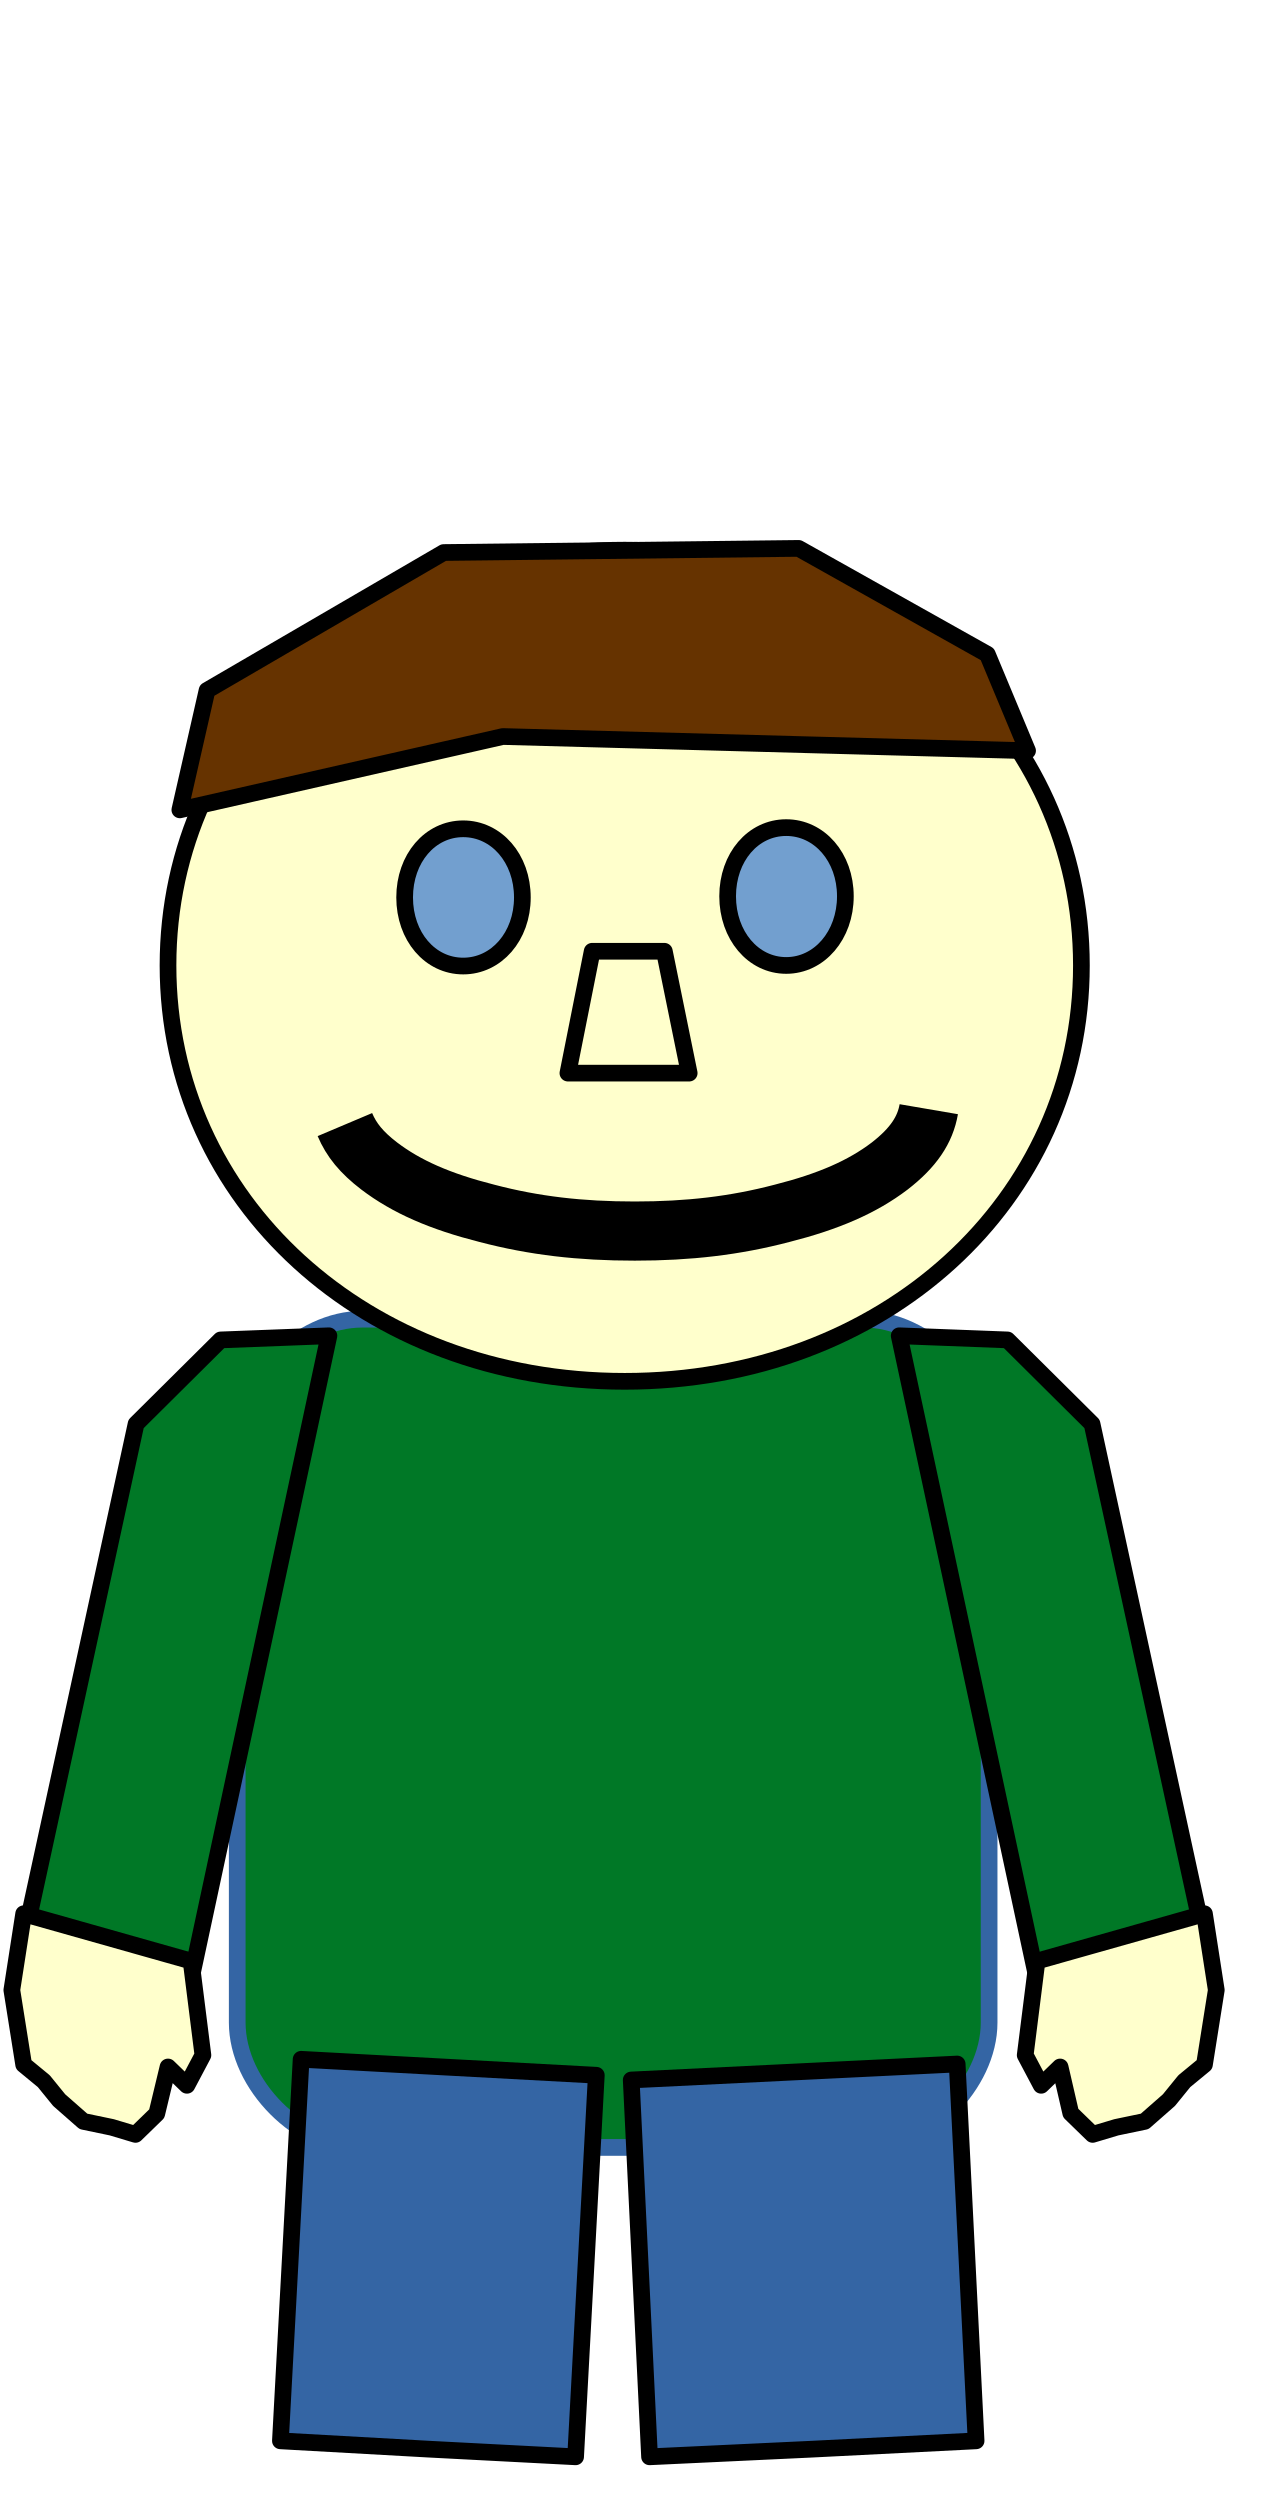
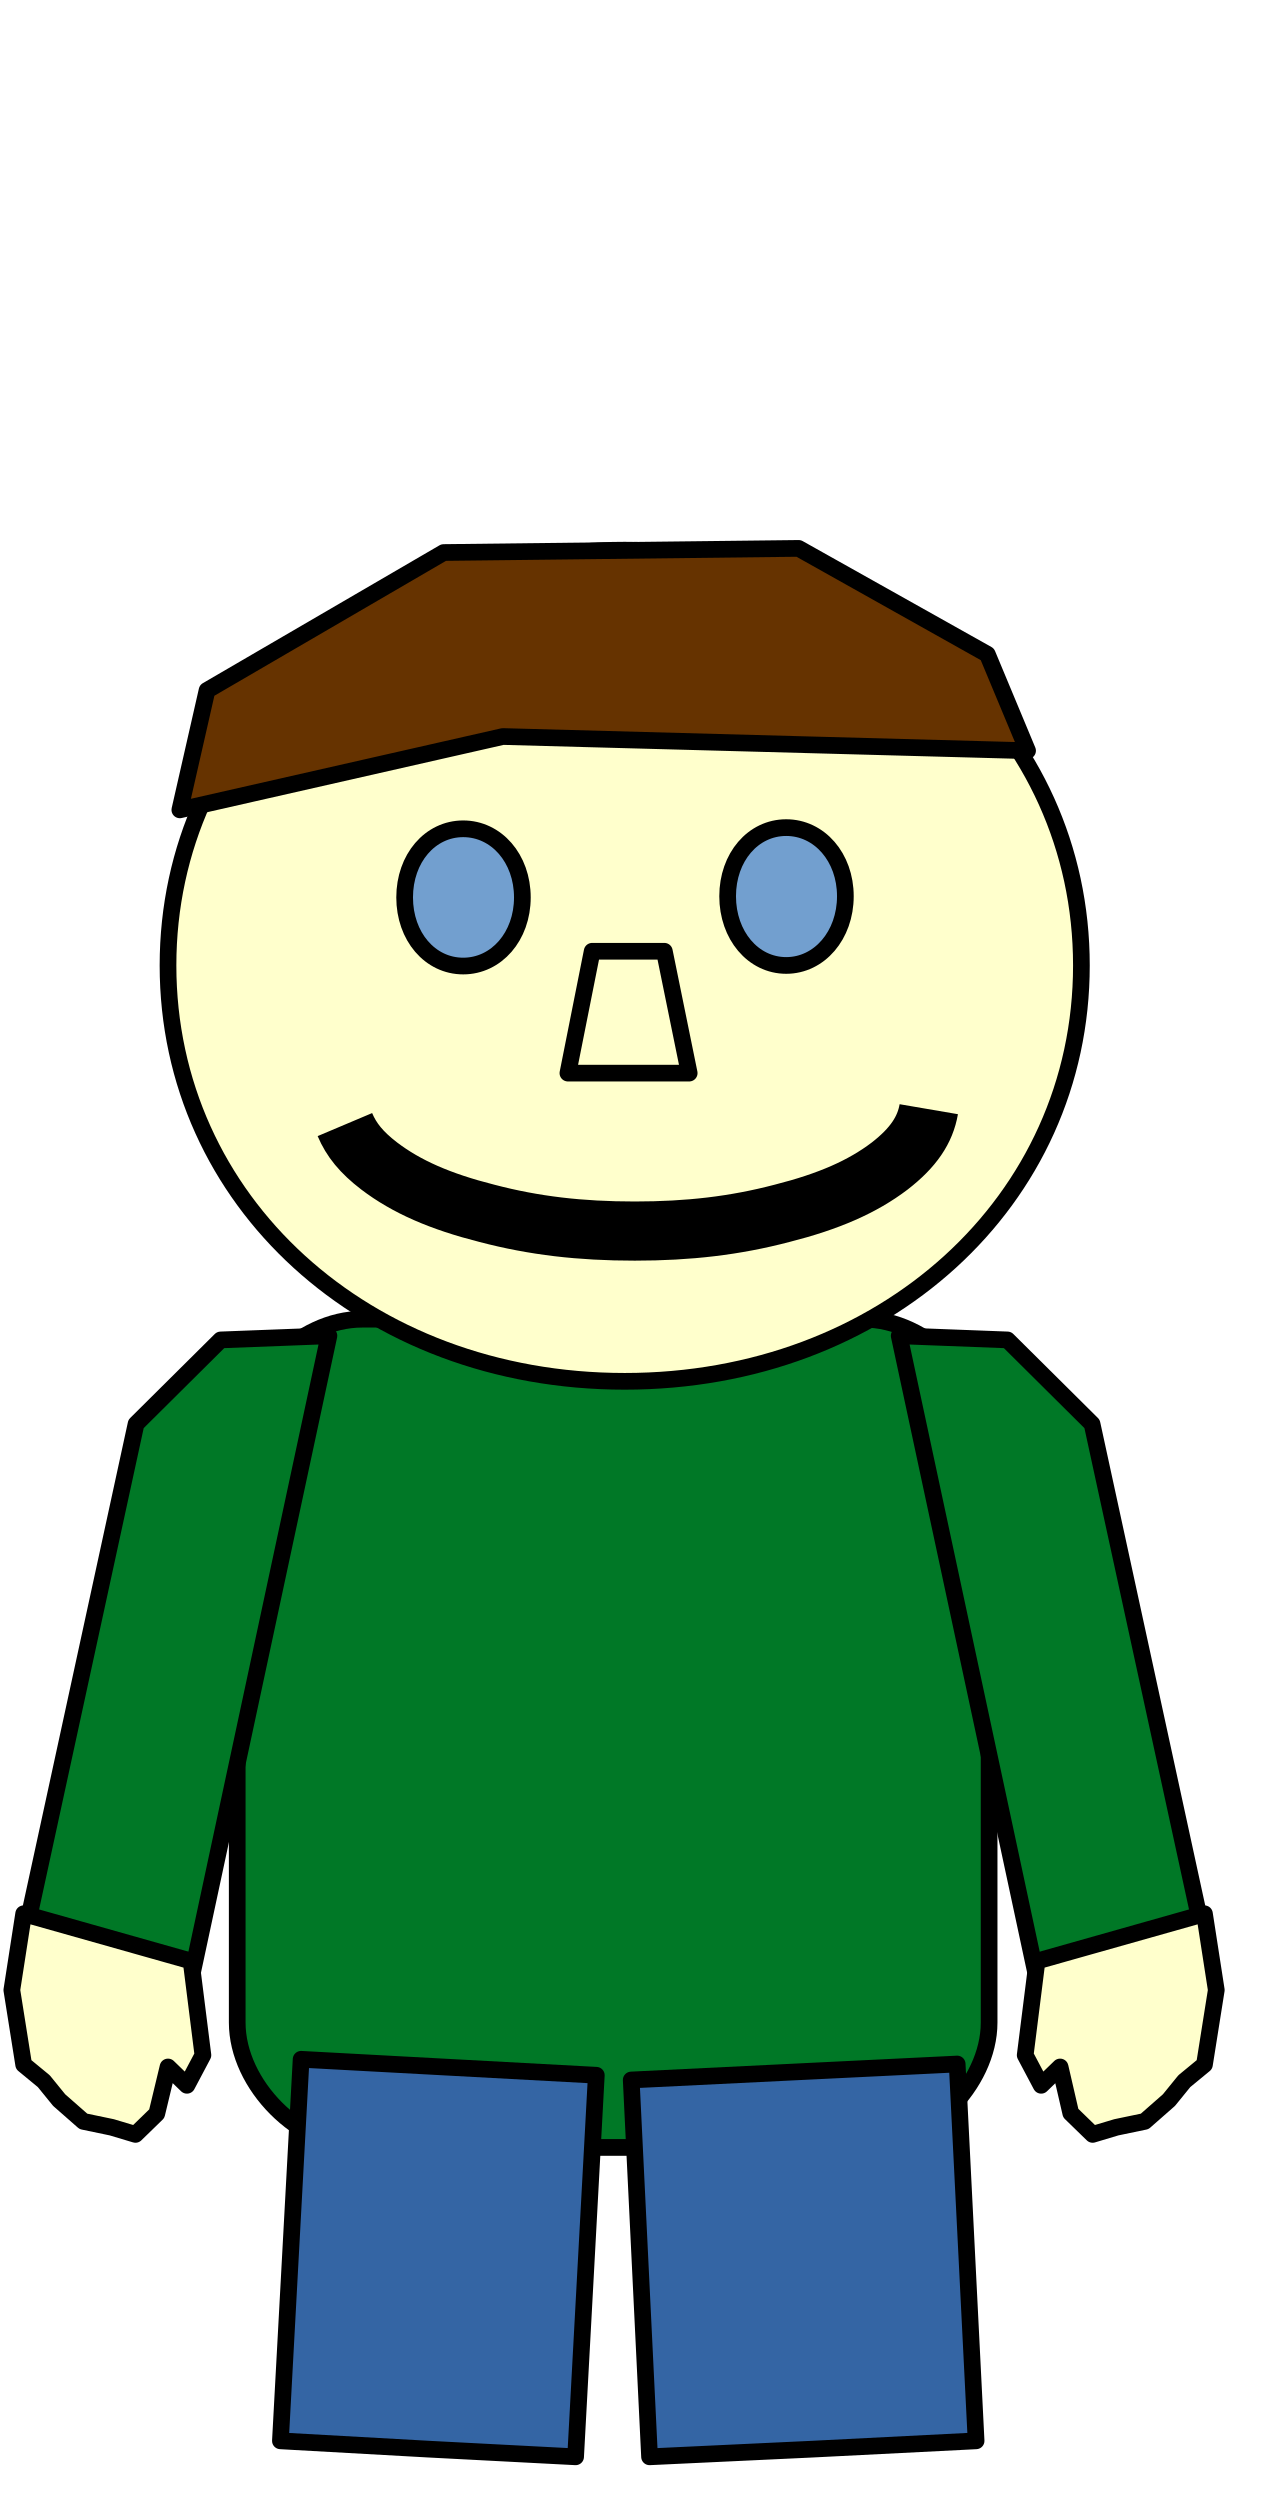
<svg xmlns="http://www.w3.org/2000/svg" xmlns:ns1="http://xml.openoffice.org/svg/export" version="1.2" width="21.31mm" height="42.26mm" viewBox="5071 13754 2131 4226" preserveAspectRatio="xMidYMid" fill-rule="evenodd" stroke-width="28.222" stroke-linejoin="round" xml:space="preserve">
  <defs class="ClipPathGroup">
    <clipPath id="presentation_clip_path" clipPathUnits="userSpaceOnUse">
      <rect x="5071" y="13754" width="2131" height="4226" />
    </clipPath>
    <clipPath id="presentation_clip_path_shrink" clipPathUnits="userSpaceOnUse">
      <rect x="5073" y="13758" width="2127" height="4218" />
    </clipPath>
  </defs>
  <defs class="TextShapeIndex">
    <g ns1:slide="id1" ns1:id-list="id3 id4 id5 id6 id7 id8 id9 id10 id11 id12 id13 id14 id15 id16" />
  </defs>
  <defs class="EmbeddedBulletChars">
    <g id="bullet-char-template-57356" transform="scale(0.0004882812,-0.0004882812)">
      <path d="M 580,1141 L 1163,571 580,0 -4,571 580,1141 Z" />
    </g>
    <g id="bullet-char-template-57354" transform="scale(0.0004882812,-0.0004882812)">
      <path d="M 8,1128 L 1137,1128 1137,0 8,0 8,1128 Z" />
    </g>
    <g id="bullet-char-template-10146" transform="scale(0.0004882812,-0.0004882812)">
      <path d="M 174,0 L 602,739 174,1481 1456,739 174,0 Z M 1358,739 L 309,1346 659,739 1358,739 Z" />
    </g>
    <g id="bullet-char-template-10132" transform="scale(0.0004882812,-0.0004882812)">
      <path d="M 2015,739 L 1276,0 717,0 1260,543 174,543 174,936 1260,936 717,1481 1274,1481 2015,739 Z" />
    </g>
    <g id="bullet-char-template-10007" transform="scale(0.0004882812,-0.0004882812)">
      <path d="M 0,-2 C -7,14 -16,27 -25,37 L 356,567 C 262,823 215,952 215,954 215,979 228,992 255,992 264,992 276,990 289,987 310,991 331,999 354,1012 L 381,999 492,748 772,1049 836,1024 860,1049 C 881,1039 901,1025 922,1006 886,937 835,863 770,784 769,783 710,716 594,584 L 774,223 C 774,196 753,168 711,139 L 727,119 C 717,90 699,76 672,76 641,76 570,178 457,381 L 164,-76 C 142,-110 111,-127 72,-127 30,-127 9,-110 8,-76 1,-67 -2,-52 -2,-32 -2,-23 -1,-13 0,-2 Z" />
    </g>
    <g id="bullet-char-template-10004" transform="scale(0.0004882812,-0.0004882812)">
      <path d="M 285,-33 C 182,-33 111,30 74,156 52,228 41,333 41,471 41,549 55,616 82,672 116,743 169,778 240,778 293,778 328,747 346,684 L 369,508 C 377,444 397,411 428,410 L 1163,1116 C 1174,1127 1196,1133 1229,1133 1271,1133 1292,1118 1292,1087 L 1292,965 C 1292,929 1282,901 1262,881 L 442,47 C 390,-6 338,-33 285,-33 Z" />
    </g>
    <g id="bullet-char-template-9679" transform="scale(0.0004882812,-0.0004882812)">
      <path d="M 813,0 C 632,0 489,54 383,161 276,268 223,411 223,592 223,773 276,916 383,1023 489,1130 632,1184 813,1184 992,1184 1136,1130 1245,1023 1353,916 1407,772 1407,592 1407,412 1353,268 1245,161 1136,54 992,0 813,0 Z" />
    </g>
    <g id="bullet-char-template-8226" transform="scale(0.0004882812,-0.0004882812)">
      <path d="M 346,457 C 273,457 209,483 155,535 101,586 74,649 74,723 74,796 101,859 155,911 209,963 273,989 346,989 419,989 480,963 531,910 582,859 608,796 608,723 608,648 583,586 532,535 482,483 420,457 346,457 Z" />
    </g>
    <g id="bullet-char-template-8211" transform="scale(0.0004882812,-0.0004882812)">
      <path d="M -4,459 L 1135,459 1135,606 -4,606 -4,459 Z" />
    </g>
    <g id="bullet-char-template-61548" transform="scale(0.0004882812,-0.0004882812)">
      <path d="M 173,740 C 173,903 231,1043 346,1159 462,1274 601,1332 765,1332 928,1332 1067,1274 1183,1159 1299,1043 1357,903 1357,740 1357,577 1299,437 1183,322 1067,206 928,148 765,148 601,148 462,206 346,322 231,437 173,577 173,740 Z" />
    </g>
  </defs>
  <defs class="TextEmbeddedBitmaps" />
  <g class="SlideGroup">
    <g>
      <g id="container-id1">
        <g id="id1" class="Slide" clip-path="url(#presentation_clip_path)">
          <g class="Page">
            <g class="com.sun.star.drawing.CustomShape">
              <g id="id3">
                <rect class="BoundingBox" stroke="none" fill="none" x="5471" y="15983" width="1274" height="1404" />
                <path fill="rgb(0,120,38)" stroke="none" d="M 5683,15984 C 5577,15984 5472,16089 5472,16195 L 5472,17173 C 5472,17278 5577,17384 5683,17384 L 6531,17384 C 6637,17384 6743,17278 6743,17173 L 6743,16195 C 6743,16089 6637,15984 6531,15984 L 5683,15984 Z M 5472,15984 L 5472,15984 Z M 6743,17385 L 6743,17385 Z" />
-                 <path fill="none" stroke="rgb(52,101,164)" d="M 5683,15984 C 5577,15984 5472,16089 5472,16195 L 5472,17173 C 5472,17278 5577,17384 5683,17384 L 6531,17384 C 6637,17384 6743,17278 6743,17173 L 6743,16195 C 6743,16089 6637,15984 6531,15984 L 5683,15984 Z" />
-                 <path fill="none" stroke="rgb(52,101,164)" d="M 5472,15984 L 5472,15984 Z" />
-                 <path fill="none" stroke="rgb(52,101,164)" d="M 6743,17385 L 6743,17385 Z" />
+                 <path fill="none" stroke="rgb(0,0,0)" d="M 5683,15984 C 5577,15984 5472,16089 5472,16195 L 5472,17173 C 5472,17278 5577,17384 5683,17384 L 6531,17384 C 6637,17384 6743,17278 6743,17173 L 6743,16195 C 6743,16089 6637,15984 6531,15984 L 5683,15984 Z" />
+                 <path fill="none" stroke="rgb(0,0,0)" d="M 5472,15984 L 5472,15984 Z" />
+                 <path fill="none" stroke="rgb(0,0,0)" d="M 6743,17385 L 6743,17385 Z" />
              </g>
            </g>
            <g class="com.sun.star.drawing.CustomShape">
              <g id="id4">
                <rect class="BoundingBox" stroke="none" fill="none" x="6137" y="17242" width="586" height="667" />
                <path fill="rgb(52,101,164)" stroke="none" d="M 6445,17894 L 6169,17907 6138,17270 6689,17243 6721,17880 6445,17894 Z" />
                <path fill="none" stroke="rgb(0,0,0)" d="M 6445,17894 L 6169,17907 6138,17270 6689,17243 6721,17880 6445,17894 Z" />
              </g>
            </g>
            <g class="Group">
              <g class="com.sun.star.drawing.PolyPolygonShape">
                <g id="id5">
                  <rect class="BoundingBox" stroke="none" fill="none" x="5104" y="16011" width="525" height="1109" />
                  <path fill="rgb(0,120,38)" stroke="none" d="M 5105,17063 L 5301,16161 5444,16019 5627,16012 5390,17118 5105,17063 Z" />
                  <path fill="none" stroke="rgb(0,0,0)" d="M 5105,17063 L 5301,16161 5444,16019 5627,16012 5390,17118 5105,17063 Z" />
                </g>
              </g>
              <g class="com.sun.star.drawing.PolyPolygonShape">
                <g id="id6">
                  <rect class="BoundingBox" stroke="none" fill="none" x="5090" y="16988" width="326" height="376" />
                  <path fill="rgb(255,255,204)" stroke="none" d="M 5111,17244 L 5091,17118 5111,16989 5394,17069 5414,17228 5387,17279 5355,17248 5336,17327 5300,17362 5260,17350 5212,17340 5171,17304 5145,17272 5145,17272 5145,17272 5111,17244 Z" />
                  <path fill="none" stroke="rgb(0,0,0)" d="M 5111,17244 L 5091,17118 5111,16989 5394,17069 5414,17228 5387,17279 5355,17248 5336,17327 5300,17362 5260,17350 5212,17340 5171,17304 5145,17272 5145,17272 5145,17272 5111,17244 Z" />
                </g>
              </g>
            </g>
            <g class="com.sun.star.drawing.CustomShape">
              <g id="id7">
                <rect class="BoundingBox" stroke="none" fill="none" x="5544" y="17234" width="537" height="675" />
                <path fill="rgb(52,101,164)" stroke="none" d="M 5795,17894 L 5545,17880 5580,17235 6079,17262 6044,17907 5795,17894 Z" />
                <path fill="none" stroke="rgb(0,0,0)" d="M 5795,17894 L 5545,17880 5580,17235 6079,17262 6044,17907 5795,17894 Z" />
              </g>
            </g>
            <g class="Group">
              <g class="com.sun.star.drawing.CustomShape">
                <g id="id8">
                  <rect class="BoundingBox" stroke="none" fill="none" x="5354" y="14683" width="1549" height="1409" />
                  <path fill="rgb(255,255,204)" stroke="none" d="M 6127,14684 C 6565,14684 6899,14988 6899,15386 6899,15784 6565,16089 6127,16089 5689,16089 5355,15784 5355,15386 5355,14988 5689,14684 6127,14684 Z M 5355,14684 L 5355,14684 Z M 6901,16090 L 6901,16090 Z" />
                  <path fill="none" stroke="rgb(0,0,0)" d="M 6127,14684 C 6565,14684 6899,14988 6899,15386 6899,15784 6565,16089 6127,16089 5689,16089 5355,15784 5355,15386 5355,14988 5689,14684 6127,14684 Z" />
                  <path fill="none" stroke="rgb(0,0,0)" d="M 5355,14684 L 5355,14684 Z" />
                  <path fill="none" stroke="rgb(0,0,0)" d="M 6901,16090 L 6901,16090 Z" />
                </g>
              </g>
              <g class="com.sun.star.drawing.CustomShape">
                <g id="id9">
                  <rect class="BoundingBox" stroke="none" fill="none" x="6300" y="15152" width="204" height="237" />
                  <path fill="rgb(114,159,207)" stroke="none" d="M 6400,15153 C 6456,15153 6500,15203 6500,15269 6500,15335 6456,15386 6400,15386 6344,15386 6301,15335 6301,15269 6301,15203 6344,15153 6400,15153 Z M 6301,15153 L 6301,15153 Z M 6502,15387 L 6502,15387 Z" />
                  <path fill="none" stroke="rgb(0,0,0)" d="M 6400,15153 C 6456,15153 6500,15203 6500,15269 6500,15335 6456,15386 6400,15386 6344,15386 6301,15335 6301,15269 6301,15203 6344,15153 6400,15153 Z" />
                  <path fill="none" stroke="rgb(0,0,0)" d="M 6301,15153 L 6301,15153 Z" />
                  <path fill="none" stroke="rgb(0,0,0)" d="M 6502,15387 L 6502,15387 Z" />
                </g>
              </g>
              <g class="com.sun.star.drawing.PolyPolygonShape">
                <g id="id10">
                  <rect class="BoundingBox" stroke="none" fill="none" x="5374" y="14680" width="1436" height="445" />
                  <path fill="rgb(102,51,0)" stroke="none" d="M 5375,15123 L 5421,14921 5821,14688 6421,14681 6740,14860 6808,15023 5921,14999 5375,15123 Z" />
                  <path fill="none" stroke="rgb(0,0,0)" d="M 5375,15123 L 5421,14921 5821,14688 6421,14681 6740,14860 6808,15023 5921,14999 5375,15123 Z" />
                </g>
              </g>
              <g class="com.sun.star.drawing.CustomShape">
                <g id="id11">
                  <rect class="BoundingBox" stroke="none" fill="none" x="5754" y="15154" width="204" height="236" />
                  <path fill="rgb(114,159,207)" stroke="none" d="M 5854,15155 C 5910,15155 5954,15205 5954,15271 5954,15337 5910,15387 5854,15387 5798,15387 5755,15337 5755,15271 5755,15205 5798,15155 5854,15155 Z M 5755,15155 L 5755,15155 Z M 5956,15388 L 5956,15388 Z" />
                  <path fill="none" stroke="rgb(0,0,0)" d="M 5854,15155 C 5910,15155 5954,15205 5954,15271 5954,15337 5910,15387 5854,15387 5798,15387 5755,15337 5755,15271 5755,15205 5798,15155 5854,15155 Z" />
                  <path fill="none" stroke="rgb(0,0,0)" d="M 5755,15155 L 5755,15155 Z" />
                  <path fill="none" stroke="rgb(0,0,0)" d="M 5956,15388 L 5956,15388 Z" />
                </g>
              </g>
              <g class="com.sun.star.drawing.EllipseShape">
                <g id="id12">
                  <rect class="BoundingBox" stroke="none" fill="none" x="5603" y="15579" width="1089" height="307" />
                  <path fill="none" stroke="rgb(0,0,0)" stroke-width="100" stroke-linejoin="round" d="M 6641,15629 C 6635,15664 6615,15694 6575,15725 6529,15760 6472,15785 6393,15805 6313,15826 6235,15835 6144,15835 6052,15835 5974,15826 5894,15805 5815,15785 5758,15760 5712,15725 5682,15702 5665,15681 5654,15655" />
                </g>
              </g>
              <g class="com.sun.star.drawing.CustomShape">
                <g id="id13">
                  <rect class="BoundingBox" stroke="none" fill="none" x="6030" y="15361" width="208" height="209" />
                  <path fill="rgb(255,255,204)" stroke="none" d="M 6031,15568 L 6236,15568 6194,15362 6072,15362 6031,15568 6031,15568 Z M 6031,15568 L 6031,15568 Z M 6236,15362 L 6236,15362 Z" />
                  <path fill="none" stroke="rgb(0,0,0)" d="M 6031,15568 L 6236,15568 6194,15362 6072,15362 6031,15568 6031,15568 Z" />
                  <path fill="none" stroke="rgb(0,0,0)" d="M 6031,15568 L 6031,15568 Z" />
                  <path fill="none" stroke="rgb(0,0,0)" d="M 6236,15362 L 6236,15362 Z" />
                </g>
              </g>
            </g>
            <g class="Group">
              <g class="com.sun.star.drawing.PolyPolygonShape">
                <g id="id14">
                  <rect class="BoundingBox" stroke="none" fill="none" x="6590" y="16011" width="525" height="1109" />
                  <path fill="rgb(0,120,38)" stroke="none" d="M 7113,17063 L 6917,16161 6774,16019 6591,16012 6828,17118 7113,17063 Z" />
                  <path fill="none" stroke="rgb(0,0,0)" d="M 7113,17063 L 6917,16161 6774,16019 6591,16012 6828,17118 7113,17063 Z" />
                </g>
              </g>
              <g class="com.sun.star.drawing.PolyPolygonShape">
                <g id="id15">
                  <rect class="BoundingBox" stroke="none" fill="none" x="6803" y="16988" width="326" height="376" />
                  <path fill="rgb(255,255,204)" stroke="none" d="M 7107,17244 L 7127,17118 7107,16989 6824,17069 6804,17228 6831,17279 6863,17248 6881,17326 6918,17362 6958,17350 7006,17340 7047,17304 7073,17272 7073,17272 7073,17272 7107,17244 Z" />
                  <path fill="none" stroke="rgb(0,0,0)" d="M 7107,17244 L 7127,17118 7107,16989 6824,17069 6804,17228 6831,17279 6863,17248 6881,17326 6918,17362 6958,17350 7006,17340 7047,17304 7073,17272 7073,17272 7073,17272 7107,17244 Z" />
                </g>
              </g>
            </g>
            <g class="com.sun.star.drawing.CustomShape">
              <g id="id16">
                <rect class="BoundingBox" stroke="none" fill="none" x="5071" y="13754" width="2132" height="4227" />
              </g>
            </g>
          </g>
        </g>
      </g>
    </g>
  </g>
</svg>
